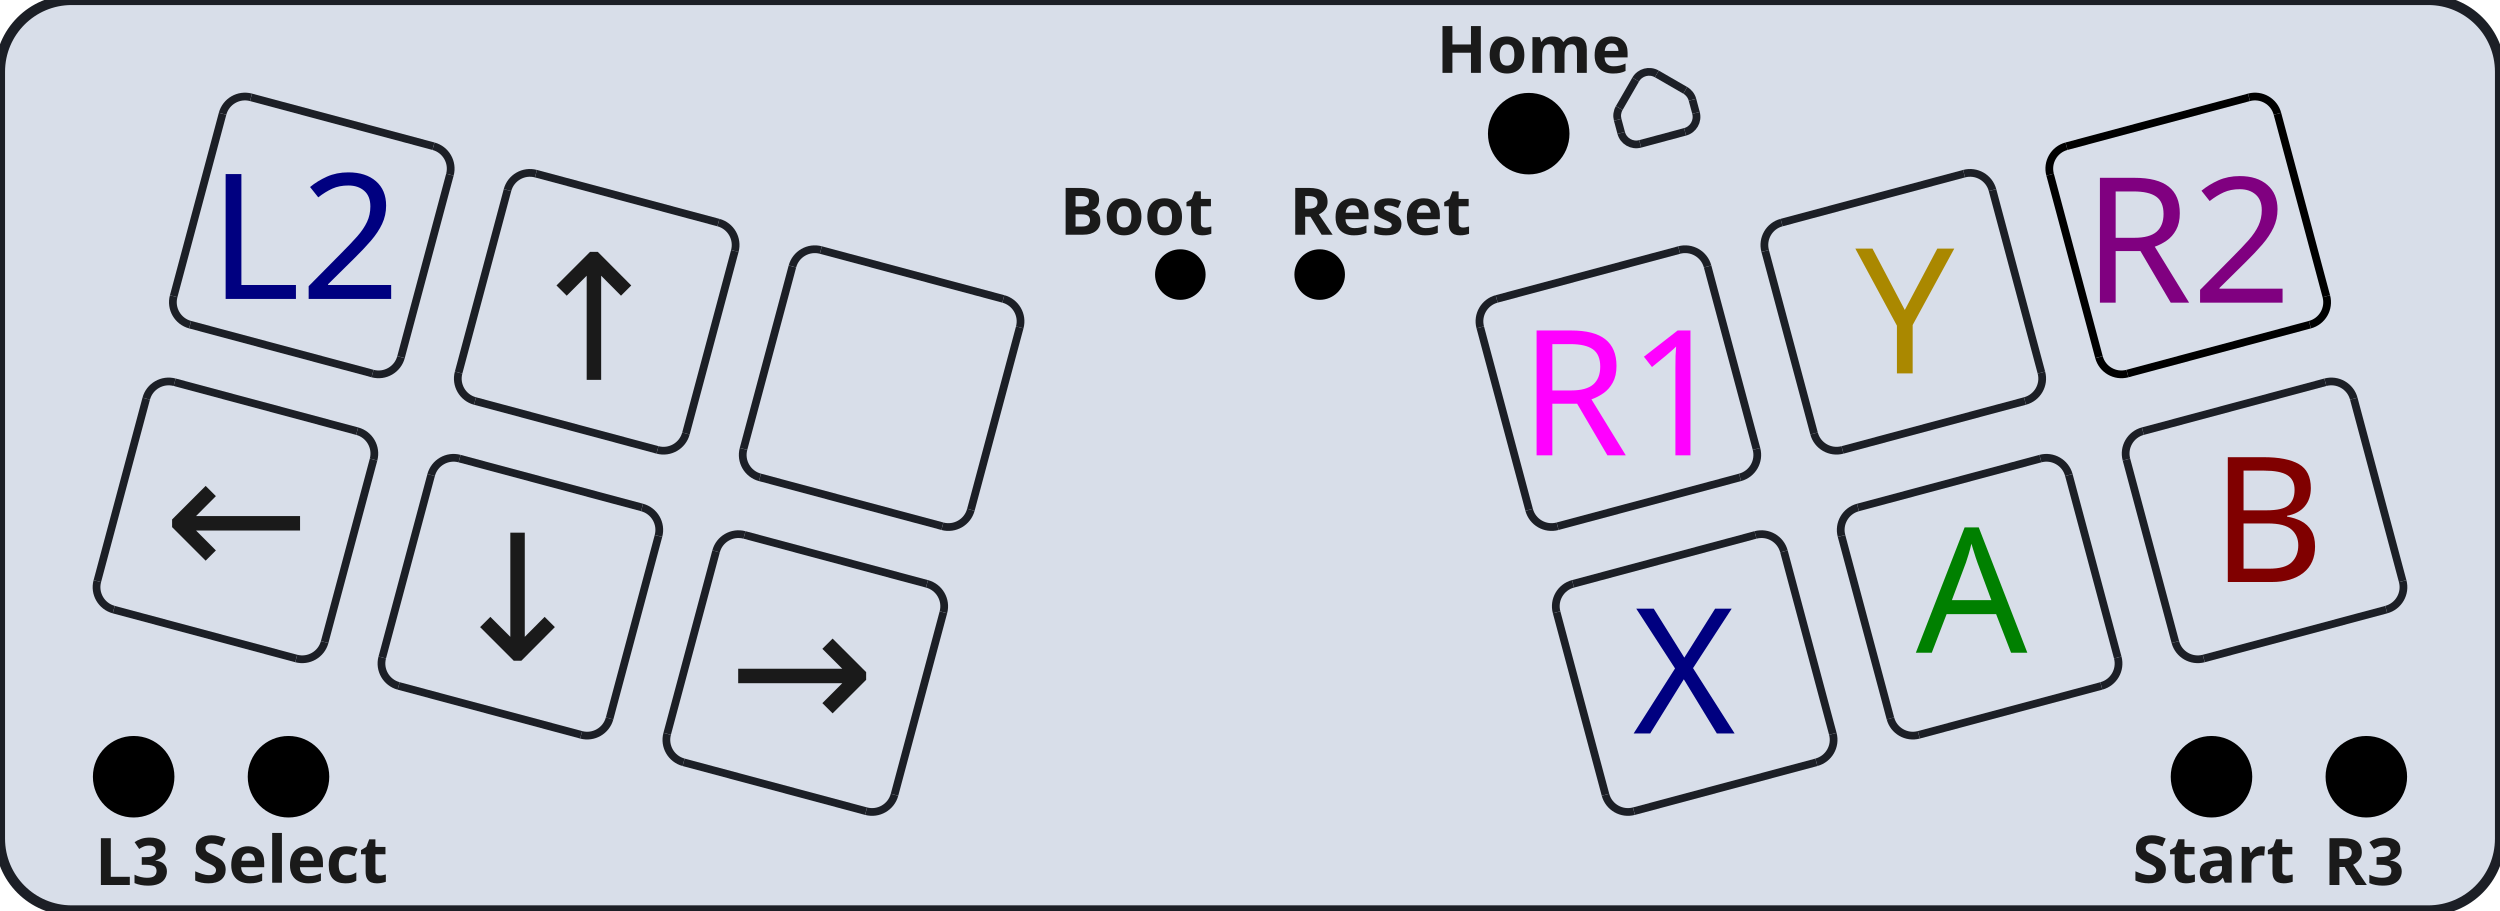
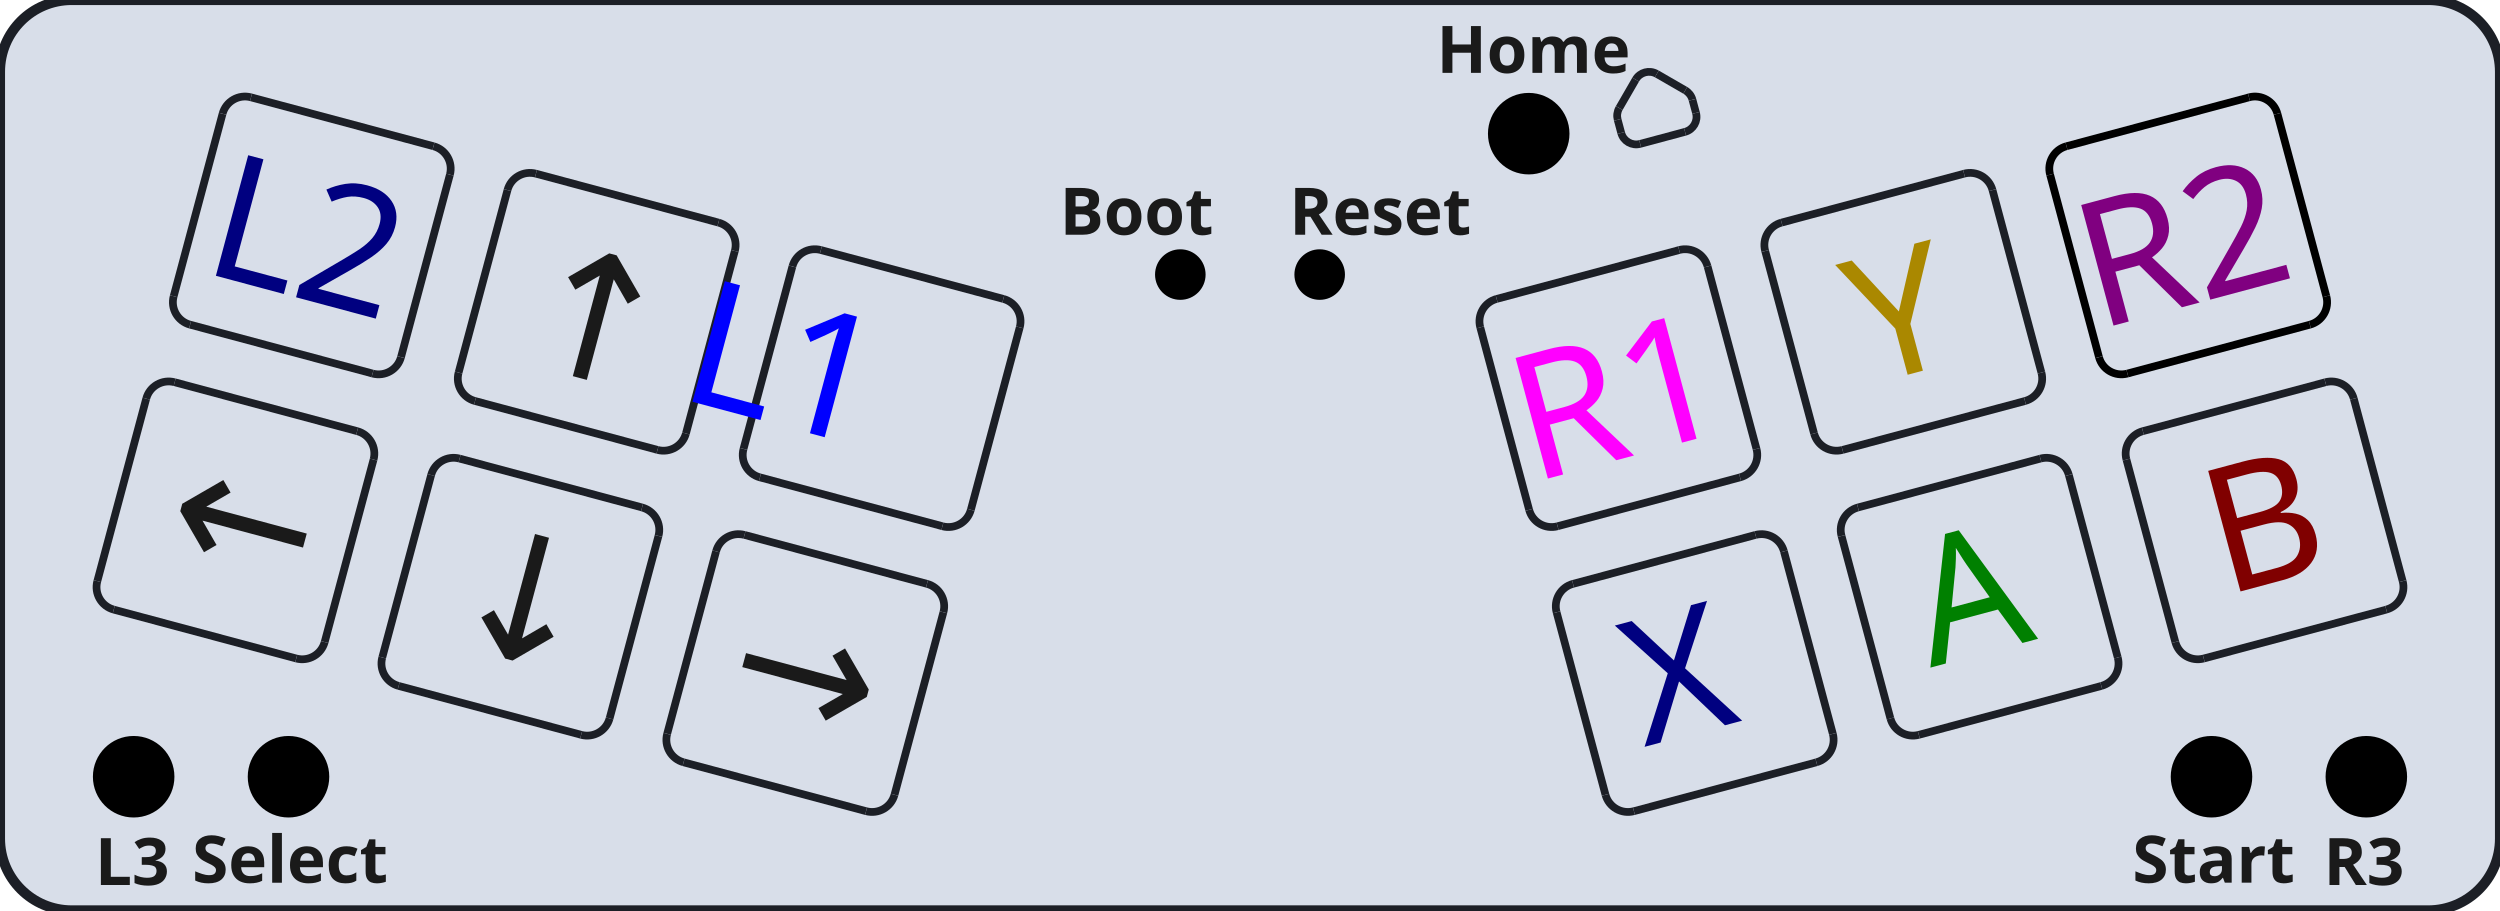
<svg xmlns="http://www.w3.org/2000/svg" width="161.455mm" height="58.796mm" viewBox="0 0 161.455 58.796" version="1.1" id="svg1" xml:space="preserve">
  <defs id="defs1">
    <rect x="657.579" y="308.39" width="38.813" height="35.517" id="rect20" />
    <rect x="599.93" y="305.97" width="53.673" height="28.405" id="rect19" />
    <rect x="156.643" y="309.1" width="59.451" height="39.191" id="rect18" />
    <rect x="105.803" y="303.931" width="42.321" height="26.25" id="rect17" />
    <rect x="411.773" y="143.375" width="60.027" height="42.876" id="rect16" />
    <rect x="348.673" y="146.964" width="57.763" height="43.291" id="rect15" />
    <rect x="441.893" y="146.964" width="111.757" height="61.275" id="rect14" />
    <rect x="273.466" y="234.962" width="55.732" height="55.974" id="rect13" />
    <rect x="196.976" y="220.339" width="43.557" height="59.405" id="rect12" />
    <rect x="118.194" y="195.592" width="60.589" height="61.887" id="rect11" />
    <rect x="222.555" y="146.781" width="40.503" height="48.901" id="rect10" />
    <rect x="144.833" y="136.754" width="59.606" height="50.187" id="rect9" />
    <rect x="604.562" y="143.375" width="54.765" height="54.314" id="rect8" />
    <rect x="457.06" y="177.35" width="59.385" height="58.625" id="rect7" />
    <rect x="623.197" y="212.922" width="51.128" height="52.68" id="rect6" />
    <rect x="556.462" y="238.839" width="50.14" height="50.546" id="rect5" />
    <rect x="486.916" y="257.479" width="69.547" height="56.831" id="rect4" />
    <rect x="535.015" y="162.01" width="54.766" height="54.317" id="rect3" />
    <rect x="291.972" y="184.159" width="51.172" height="41.935" id="rect1" />
    <marker id="DistanceX" orient="auto" refX="0" refY="0" style="overflow:visible">
      <path d="M 3,-3 -3,3 M 0,-5 V 5" style="stroke:#000000;stroke-width:0.5" id="path1" />
    </marker>
    <pattern id="Hatch" patternUnits="userSpaceOnUse" width="8" height="8" x="0" y="0">
      <path d="M8 4 l-4,4" stroke="#000000" stroke-width="0.25" linecap="square" id="path2" />
      <path d="M6 2 l-4,4" stroke="#000000" stroke-width="0.25" linecap="square" id="path3" />
      <path d="M4 0 l-4,4" stroke="#000000" stroke-width="0.25" linecap="square" id="path4" />
    </pattern>
    <symbol id="*MODEL_SPACE" />
    <symbol id="*PAPER_SPACE" />
  </defs>
  <g id="layer2" style="display:inline">
    <rect style="display:inline;fill:#d8dee9;fill-opacity:1;fill-rule:evenodd;stroke:#1c1f26;stroke-width:0.652;stroke-linecap:round;stroke-linejoin:round;stroke-opacity:1" id="rect52" width="161.455" height="58.796" x="24.272" y="27.619" rx="4.633" ry="4.633" transform="translate(-24.27245,-27.6195)" />
  </g>
  <g id="layer1" transform="translate(-24.27245,-27.6195)">
    <g id="g39" style="display:none;fill:none;fill-opacity:1">
      <path d="m 304.612,1028.918 a 17.008,17.008 0 0 0 -17.008,-17.008" style="fill:none;fill-opacity:1;stroke:#000000" id="path82" transform="matrix(0.2645833,0,0,0.2645833,105,-239.9827)" />
      <path style="fill:none;fill-opacity:1;stroke:#000000" d="M 287.604,1011.91 H -287.604" id="path85" transform="matrix(0.2645833,0,0,0.2645833,105,-239.9827)" />
      <path d="m -287.604,1011.91 a 17.008,17.008 0 0 0 -17.008,17.008" style="fill:none;fill-opacity:1;stroke:#000000" id="path88" transform="matrix(0.2645833,0,0,0.2645833,105,-239.9827)" />
      <path style="fill:none;fill-opacity:1;stroke:#000000" d="M -287.604,1233.13 H 287.604" id="path125" transform="matrix(0.2645833,0,0,0.2645833,105,-239.9827)" />
      <path style="fill:none;fill-opacity:1;stroke:#000000" d="m -304.612,1028.92 v 187.2" id="path134" transform="matrix(0.2645833,0,0,0.2645833,105,-239.9827)" />
      <path d="m 287.604,1233.129 a 17.008,17.008 0 0 0 17.008,-17.008" style="fill:none;fill-opacity:1;stroke:#000000" id="path137" transform="matrix(0.2645833,0,0,0.2645833,105,-239.9827)" />
      <path d="m -304.612,1216.121 a 17.008,17.008 0 0 0 17.008,17.008" style="fill:none;fill-opacity:1;stroke:#000000" id="path140" transform="matrix(0.2645833,0,0,0.2645833,105,-239.9827)" />
      <path style="fill:none;fill-opacity:1;stroke:#000000" d="m 304.612,1216.12 v -187.2" id="path142" transform="matrix(0.2645833,0,0,0.2645833,105,-239.9827)" />
    </g>
    <g id="g50" style="stroke:#1c1f26;stroke-opacity:1;fill:#d8dee9;fill-opacity:1;stroke-width:0.5;stroke-dasharray:none">
      <path style="fill:#d8dee9;stroke:#1c1f26;stroke-opacity:1;fill-opacity:1;stroke-width:1.89;stroke-dasharray:none" d="m 269.421,1108.72 11.934,44.54" id="path59" transform="matrix(0.2645833,0,0,0.2645833,105,-239.9827)" />
      <path style="fill:#d8dee9;stroke:#1c1f26;stroke-opacity:1;fill-opacity:1;stroke-width:1.89;stroke-dasharray:none" d="M 225.864,1168.13 213.93,1123.59" id="path60" transform="matrix(0.2645833,0,0,0.2645833,105,-239.9827)" />
      <path style="fill:#d8dee9;stroke:#1c1f26;stroke-opacity:1;fill-opacity:1;stroke-width:1.89;stroke-dasharray:none" d="m 277.346,1160.21 -44.539,11.93" id="path61" transform="matrix(0.2645833,0,0,0.2645833,105,-239.9827)" />
      <path style="fill:#d8dee9;stroke:#1c1f26;stroke-opacity:1;fill-opacity:1;stroke-width:1.89;stroke-dasharray:none" d="m 217.938,1116.65 44.539,-11.94" id="path62" transform="matrix(0.2645833,0,0,0.2645833,105,-239.9827)" />
      <path d="m 225.864,1168.131 a 5.669,5.669 0 0 0 6.943,4.009" style="fill:#d8dee9;stroke:#1c1f26;stroke-opacity:1;fill-opacity:1;stroke-width:1.89;stroke-dasharray:none" id="path63" transform="matrix(0.2645833,0,0,0.2645833,105,-239.9827)" />
      <path d="m 277.346,1160.205 a 5.669,5.669 0 0 0 4.009,-6.943" style="fill:#d8dee9;stroke:#1c1f26;stroke-opacity:1;fill-opacity:1;stroke-width:1.89;stroke-dasharray:none" id="path64" transform="matrix(0.2645833,0,0,0.2645833,105,-239.9827)" />
      <path d="m 217.938,1116.648 a 5.669,5.669 0 0 0 -4.009,6.943" style="fill:#d8dee9;stroke:#1c1f26;stroke-opacity:1;fill-opacity:1;stroke-width:1.89;stroke-dasharray:none" id="path65" transform="matrix(0.2645833,0,0,0.2645833,105,-239.9827)" />
      <path d="m 269.421,1108.723 a 5.669,5.669 0 0 0 -6.943,-4.009" style="fill:#d8dee9;stroke:#1c1f26;stroke-opacity:1;fill-opacity:1;stroke-width:1.89;stroke-dasharray:none" id="path66" transform="matrix(0.2645833,0,0,0.2645833,105,-239.9827)" />
    </g>
    <g id="g43" style="stroke:#1c1f26;stroke-opacity:1;fill:#d8dee9;fill-opacity:1;stroke-width:0.5;stroke-dasharray:none">
      <path style="fill:#d8dee9;stroke:#1c1f26;stroke-opacity:1;fill-opacity:1;stroke-width:1.89;stroke-dasharray:none" d="m -123.627,1120.98 11.934,-44.53" id="path40" transform="matrix(0.2645833,0,0,0.2645833,105,-239.9827)" />
      <path style="fill:#d8dee9;stroke:#1c1f26;stroke-opacity:1;fill-opacity:1;stroke-width:1.89;stroke-dasharray:none" d="m -56.201,1091.31 -11.934,44.54" id="path41" transform="matrix(0.2645833,0,0,0.2645833,105,-239.9827)" />
      <path d="m -104.749,1072.437 a 5.669,5.669 0 0 0 -6.943,4.009" style="fill:#d8dee9;stroke:#1c1f26;stroke-opacity:1;fill-opacity:1;stroke-width:1.89;stroke-dasharray:none" id="path42" transform="matrix(0.2645833,0,0,0.2645833,105,-239.9827)" />
      <path d="m -123.627,1120.985 a 5.669,5.669 0 0 0 4.009,6.943" style="fill:#d8dee9;stroke:#1c1f26;stroke-opacity:1;fill-opacity:1;stroke-width:1.89;stroke-dasharray:none" id="path43" transform="matrix(0.2645833,0,0,0.2645833,105,-239.9827)" />
      <path d="m -56.201,1091.315 a 5.669,5.669 0 0 0 -4.009,-6.944" style="fill:#d8dee9;stroke:#1c1f26;stroke-opacity:1;fill-opacity:1;stroke-width:1.89;stroke-dasharray:none" id="path44" transform="matrix(0.2645833,0,0,0.2645833,105,-239.9827)" />
      <path d="m -75.079,1139.863 a 5.669,5.669 0 0 0 6.943,-4.009" style="fill:#d8dee9;stroke:#1c1f26;stroke-opacity:1;fill-opacity:1;stroke-width:1.89;stroke-dasharray:none" id="path45" transform="matrix(0.2645833,0,0,0.2645833,105,-239.9827)" />
      <path style="fill:#d8dee9;stroke:#1c1f26;stroke-opacity:1;fill-opacity:1;stroke-width:1.89;stroke-dasharray:none" d="m -75.079,1139.86 -44.539,-11.93" id="path91" transform="matrix(0.2645833,0,0,0.2645833,105,-239.9827)" />
      <path style="fill:#d8dee9;stroke:#1c1f26;stroke-opacity:1;fill-opacity:1;stroke-width:1.89;stroke-dasharray:none" d="m -104.749,1072.44 44.539,11.93" id="path93" transform="matrix(0.2645833,0,0,0.2645833,105,-239.9827)" />
    </g>
    <path d="m 244.139,1201.003 a 9.449,9.449 0 0 0 -18.898,0 9.449,9.449 0 0 0 18.898,0 z" style="fill:#000000;stroke:#000000;fill-opacity:1" id="path94" transform="matrix(0.2645833,0,0,0.2645833,105,-239.9827)" />
    <g id="g51" style="stroke:#1c1f26;stroke-opacity:1;fill:#d8dee9;fill-opacity:1;stroke-width:0.5;stroke-dasharray:none">
      <path style="fill:#d8dee9;stroke:#1c1f26;stroke-opacity:1;fill-opacity:1;stroke-width:1.89;stroke-dasharray:none" d="m 156.317,1186.77 -11.934,-44.54" id="path67" transform="matrix(0.2645833,0,0,0.2645833,105,-239.9827)" />
      <path style="fill:#d8dee9;stroke:#1c1f26;stroke-opacity:1;fill-opacity:1;stroke-width:1.89;stroke-dasharray:none" d="m 148.392,1135.28 44.539,-11.93" id="path68" transform="matrix(0.2645833,0,0,0.2645833,105,-239.9827)" />
      <path style="fill:#d8dee9;stroke:#1c1f26;stroke-opacity:1;fill-opacity:1;stroke-width:1.89;stroke-dasharray:none" d="m 199.874,1127.36 11.934,44.54" id="path69" transform="matrix(0.2645833,0,0,0.2645833,105,-239.9827)" />
      <path style="fill:#d8dee9;stroke:#1c1f26;stroke-opacity:1;fill-opacity:1;stroke-width:1.89;stroke-dasharray:none" d="m 207.8,1178.84 -44.539,11.93" id="path70" transform="matrix(0.2645833,0,0,0.2645833,105,-239.9827)" />
      <path d="m 148.392,1135.283 a 5.669,5.669 0 0 0 -4.009,6.944" style="fill:#d8dee9;stroke:#1c1f26;stroke-opacity:1;fill-opacity:1;stroke-width:1.89;stroke-dasharray:none" id="path71" transform="matrix(0.2645833,0,0,0.2645833,105,-239.9827)" />
      <path d="m 199.874,1127.358 a 5.669,5.669 0 0 0 -6.943,-4.009" style="fill:#d8dee9;stroke:#1c1f26;stroke-opacity:1;fill-opacity:1;stroke-width:1.89;stroke-dasharray:none" id="path72" transform="matrix(0.2645833,0,0,0.2645833,105,-239.9827)" />
      <path d="m 207.8,1178.84 a 5.669,5.669 0 0 0 4.009,-6.943" style="fill:#d8dee9;stroke:#1c1f26;stroke-opacity:1;fill-opacity:1;stroke-width:1.89;stroke-dasharray:none" id="path73" transform="matrix(0.2645833,0,0,0.2645833,105,-239.9827)" />
      <path d="m 156.317,1186.765 a 5.669,5.669 0 0 0 6.943,4.009" style="fill:#d8dee9;stroke:#1c1f26;stroke-opacity:1;fill-opacity:1;stroke-width:1.89;stroke-dasharray:none" id="path101" transform="matrix(0.2645833,0,0,0.2645833,105,-239.9827)" />
    </g>
    <path d="m 22.677,1078.43 a 5.669,5.669 0 0 0 -11.339,0 5.669,5.669 0 0 0 11.339,0 z" style="fill:#000000;stroke:#000000;fill-opacity:1" id="path102" transform="matrix(0.2645833,0,0,0.2645833,105,-239.9827)" />
    <path d="m -225.242,1201.003 a 9.449,9.449 0 0 0 -18.898,0 9.449,9.449 0 0 0 18.898,0 z" style="fill:#000000;stroke:#000000;fill-opacity:1" id="path104" transform="matrix(0.2645833,0,0,0.2645833,105,-239.9827)" />
    <path d="m -11.339,1078.43 a 5.669,5.669 0 0 0 -11.339,0 5.669,5.669 0 0 0 11.339,0 z" style="fill:#000000;stroke:#000000;fill-opacity:1" id="path111" transform="matrix(0.2645833,0,0,0.2645833,105,-239.9827)" />
    <g id="g44" style="stroke:#1c1f26;stroke-opacity:1;fill:#d8dee9;fill-opacity:1;stroke-width:0.5;stroke-dasharray:none">
      <path style="fill:#d8dee9;stroke:#1c1f26;stroke-opacity:1;fill-opacity:1;stroke-width:1.89;stroke-dasharray:none" d="m -125.748,1072.68 -11.934,44.54" id="path46" transform="matrix(0.2645833,0,0,0.2645833,105,-239.9827)" />
      <path style="fill:#d8dee9;stroke:#1c1f26;stroke-opacity:1;fill-opacity:1;stroke-width:1.89;stroke-dasharray:none" d="m -174.296,1053.8 44.539,11.94" id="path47" transform="matrix(0.2645833,0,0,0.2645833,105,-239.9827)" />
      <path style="fill:#d8dee9;stroke:#1c1f26;stroke-opacity:1;fill-opacity:1;stroke-width:1.89;stroke-dasharray:none" d="m -193.173,1102.35 11.934,-44.54" id="path48" transform="matrix(0.2645833,0,0,0.2645833,105,-239.9827)" />
      <path style="fill:#d8dee9;stroke:#1c1f26;stroke-opacity:1;fill-opacity:1;stroke-width:1.89;stroke-dasharray:none" d="m -144.626,1121.23 -44.539,-11.94" id="path49" transform="matrix(0.2645833,0,0,0.2645833,105,-239.9827)" />
      <path d="m -174.296,1053.802 a 5.669,5.669 0 0 0 -6.943,4.009" style="fill:#d8dee9;stroke:#1c1f26;stroke-opacity:1;fill-opacity:1;stroke-width:1.89;stroke-dasharray:none" id="path99" transform="matrix(0.2645833,0,0,0.2645833,105,-239.9827)" />
      <path d="m -125.748,1072.68 a 5.669,5.669 0 0 0 -4.009,-6.943" style="fill:#d8dee9;stroke:#1c1f26;stroke-opacity:1;fill-opacity:1;stroke-width:1.89;stroke-dasharray:none" id="path108" transform="matrix(0.2645833,0,0,0.2645833,105,-239.9827)" />
      <path d="m -144.626,1121.228 a 5.669,5.669 0 0 0 6.943,-4.009" style="fill:#d8dee9;stroke:#1c1f26;stroke-opacity:1;fill-opacity:1;stroke-width:1.89;stroke-dasharray:none" id="path112" transform="matrix(0.2645833,0,0,0.2645833,105,-239.9827)" />
      <path d="m -193.173,1102.35 a 5.669,5.669 0 0 0 4.009,6.944" style="fill:#d8dee9;stroke:#1c1f26;stroke-opacity:1;fill-opacity:1;stroke-width:1.89;stroke-dasharray:none" id="path117" transform="matrix(0.2645833,0,0,0.2645833,105,-239.9827)" />
    </g>
    <path d="m -263.037,1201.003 a 9.449,9.449 0 0 0 -18.898,0 9.449,9.449 0 0 0 18.898,0 z" style="fill:#000000;stroke:#000000;fill-opacity:1" id="path123" transform="matrix(0.2645833,0,0,0.2645833,105,-239.9827)" />
    <g id="g45" style="stroke:#1c1f26;stroke-opacity:1;fill:#d8dee9;fill-opacity:1;stroke-width:0.5;stroke-dasharray:none">
      <path style="fill:#d8dee9;stroke:#1c1f26;stroke-opacity:1;fill-opacity:1;stroke-width:1.89;stroke-dasharray:none" d="m -195.295,1054.04 -11.934,44.54" id="path81" transform="matrix(0.2645833,0,0,0.2645833,105,-239.9827)" />
      <path style="fill:#d8dee9;stroke:#1c1f26;stroke-opacity:1;fill-opacity:1;stroke-width:1.89;stroke-dasharray:none" d="m -214.172,1102.59 -44.539,-11.93" id="path95" transform="matrix(0.2645833,0,0,0.2645833,105,-239.9827)" />
      <path style="fill:#d8dee9;stroke:#1c1f26;stroke-opacity:1;fill-opacity:1;stroke-width:1.89;stroke-dasharray:none" d="m -262.72,1083.72 11.934,-44.54" id="path103" transform="matrix(0.2645833,0,0,0.2645833,105,-239.9827)" />
      <path style="fill:#d8dee9;stroke:#1c1f26;stroke-opacity:1;fill-opacity:1;stroke-width:1.89;stroke-dasharray:none" d="m -243.842,1035.17 44.539,11.93" id="path119" transform="matrix(0.2645833,0,0,0.2645833,105,-239.9827)" />
      <path d="m -214.172,1102.593 a 5.669,5.669 0 0 0 6.943,-4.009" style="fill:#d8dee9;stroke:#1c1f26;stroke-opacity:1;fill-opacity:1;stroke-width:1.89;stroke-dasharray:none" id="path121" transform="matrix(0.2645833,0,0,0.2645833,105,-239.9827)" />
      <path d="m -243.842,1035.167 a 5.669,5.669 0 0 0 -6.943,4.009" style="fill:#d8dee9;stroke:#1c1f26;stroke-opacity:1;fill-opacity:1;stroke-width:1.89;stroke-dasharray:none" id="path128" transform="matrix(0.2645833,0,0,0.2645833,105,-239.9827)" />
      <path d="m -195.295,1054.045 a 5.669,5.669 0 0 0 -4.009,-6.943" style="fill:#d8dee9;stroke:#1c1f26;stroke-opacity:1;fill-opacity:1;stroke-width:1.89;stroke-dasharray:none" id="path130" transform="matrix(0.2645833,0,0,0.2645833,105,-239.9827)" />
      <path d="m -262.72,1083.715 a 5.669,5.669 0 0 0 4.009,6.944" style="fill:#d8dee9;stroke:#1c1f26;stroke-opacity:1;fill-opacity:1;stroke-width:1.89;stroke-dasharray:none" id="path132" transform="matrix(0.2645833,0,0,0.2645833,105,-239.9827)" />
    </g>
    <g id="g41" style="stroke:#1c1f26;stroke-opacity:1;fill:#d8dee9;fill-opacity:1;stroke-width:0.5;stroke-dasharray:none">
      <path style="fill:#d8dee9;stroke:#1c1f26;stroke-opacity:1;fill-opacity:1;stroke-width:1.89;stroke-dasharray:none" d="m -192.931,1123.35 44.539,11.93" id="path79" transform="matrix(0.2645833,0,0,0.2645833,105,-239.9827)" />
      <path style="fill:#d8dee9;stroke:#1c1f26;stroke-opacity:1;fill-opacity:1;stroke-width:1.89;stroke-dasharray:none" d="M -163.261,1190.77 -207.8,1178.84" id="path80" transform="matrix(0.2645833,0,0,0.2645833,105,-239.9827)" />
      <path style="fill:#d8dee9;stroke:#1c1f26;stroke-opacity:1;fill-opacity:1;stroke-width:1.89;stroke-dasharray:none" d="m -211.808,1171.9 11.934,-44.54" id="path84" transform="matrix(0.2645833,0,0,0.2645833,105,-239.9827)" />
      <path style="fill:#d8dee9;stroke:#1c1f26;stroke-opacity:1;fill-opacity:1;stroke-width:1.89;stroke-dasharray:none" d="m -144.383,1142.23 -11.934,44.54" id="path87" transform="matrix(0.2645833,0,0,0.2645833,105,-239.9827)" />
      <path d="m -163.261,1190.774 a 5.669,5.669 0 0 0 6.943,-4.009" style="fill:#d8dee9;stroke:#1c1f26;stroke-opacity:1;fill-opacity:1;stroke-width:1.89;stroke-dasharray:none" id="path110" transform="matrix(0.2645833,0,0,0.2645833,105,-239.9827)" />
      <path d="m -211.808,1171.897 a 5.669,5.669 0 0 0 4.009,6.943" style="fill:#d8dee9;stroke:#1c1f26;stroke-opacity:1;fill-opacity:1;stroke-width:1.89;stroke-dasharray:none" id="path120" transform="matrix(0.2645833,0,0,0.2645833,105,-239.9827)" />
      <path d="m -144.383,1142.226 a 5.669,5.669 0 0 0 -4.009,-6.944" style="fill:#d8dee9;stroke:#1c1f26;stroke-opacity:1;fill-opacity:1;stroke-width:1.89;stroke-dasharray:none" id="path122" transform="matrix(0.2645833,0,0,0.2645833,105,-239.9827)" />
      <path d="m -192.931,1123.349 a 5.669,5.669 0 0 0 -6.943,4.009" style="fill:#d8dee9;stroke:#1c1f26;stroke-opacity:1;fill-opacity:1;stroke-width:1.89;stroke-dasharray:none" id="path133" transform="matrix(0.2645833,0,0,0.2645833,105,-239.9827)" />
    </g>
    <g id="g52" style="stroke:#1c1f26;stroke-opacity:1;fill:#d8dee9;fill-opacity:1;stroke-width:0.5;stroke-dasharray:none">
      <path style="fill:#d8dee9;stroke:#1c1f26;stroke-opacity:1;fill-opacity:1;stroke-width:1.89;stroke-dasharray:none" d="M 86.77,1205.4 74.836,1160.86" id="path74" transform="matrix(0.2645833,0,0,0.2645833,105,-239.9827)" />
      <path style="fill:#d8dee9;stroke:#1c1f26;stroke-opacity:1;fill-opacity:1;stroke-width:1.89;stroke-dasharray:none" d="m 130.328,1145.99 11.934,44.54" id="path75" transform="matrix(0.2645833,0,0,0.2645833,105,-239.9827)" />
      <path style="fill:#d8dee9;stroke:#1c1f26;stroke-opacity:1;fill-opacity:1;stroke-width:1.89;stroke-dasharray:none" d="m 78.845,1153.92 44.539,-11.94" id="path76" transform="matrix(0.2645833,0,0,0.2645833,105,-239.9827)" />
      <path style="fill:#d8dee9;stroke:#1c1f26;stroke-opacity:1;fill-opacity:1;stroke-width:1.89;stroke-dasharray:none" d="m 138.253,1197.48 -44.539,11.93" id="path77" transform="matrix(0.2645833,0,0,0.2645833,105,-239.9827)" />
      <path d="m 78.845,1153.918 a 5.669,5.669 0 0 0 -4.009,6.943" style="fill:#d8dee9;stroke:#1c1f26;stroke-opacity:1;fill-opacity:1;stroke-width:1.89;stroke-dasharray:none" id="path78" transform="matrix(0.2645833,0,0,0.2645833,105,-239.9827)" />
      <path d="m 138.253,1197.475 a 5.669,5.669 0 0 0 4.009,-6.944" style="fill:#d8dee9;stroke:#1c1f26;stroke-opacity:1;fill-opacity:1;stroke-width:1.89;stroke-dasharray:none" id="path86" transform="matrix(0.2645833,0,0,0.2645833,105,-239.9827)" />
      <path d="m 86.77,1205.4 a 5.669,5.669 0 0 0 6.943,4.009" style="fill:#d8dee9;stroke:#1c1f26;stroke-opacity:1;fill-opacity:1;stroke-width:1.89;stroke-dasharray:none" id="path89" transform="matrix(0.2645833,0,0,0.2645833,105,-239.9827)" />
      <path d="m 130.327,1145.993 a 5.669,5.669 0 0 0 -6.943,-4.009" style="fill:#d8dee9;stroke:#1c1f26;stroke-opacity:1;fill-opacity:1;stroke-width:1.89;stroke-dasharray:none" id="path135" transform="matrix(0.2645833,0,0,0.2645833,105,-239.9827)" />
    </g>
    <path d="m 77.48,1044.036 a 9.449,9.449 0 0 0 -18.898,0 9.449,9.449 0 0 0 18.898,0 z" style="fill:#000000;stroke:#000000;fill-opacity:1" id="path138" transform="matrix(0.2645833,0,0,0.2645833,105,-239.9827)" />
    <g id="g42" style="stroke:#1c1f26;stroke-opacity:1;fill:#d8dee9;fill-opacity:1;stroke-width:0.5;stroke-dasharray:none">
      <path d="m -232.807,1172.139 a 5.669,5.669 0 0 0 6.943,-4.009" style="fill:#d8dee9;stroke:#1c1f26;stroke-opacity:1;fill-opacity:1;stroke-width:1.89;stroke-dasharray:none" id="path115" transform="matrix(0.2645833,0,0,0.2645833,105,-239.9827)" />
      <path style="fill:#d8dee9;stroke:#1c1f26;stroke-opacity:1;fill-opacity:1;stroke-width:1.89;stroke-dasharray:none" d="m -213.93,1123.59 -11.934,44.54" id="path124" transform="matrix(0.2645833,0,0,0.2645833,105,-239.9827)" />
      <path d="m -262.477,1104.714 a 5.669,5.669 0 0 0 -6.943,4.009" style="fill:#d8dee9;stroke:#1c1f26;stroke-opacity:1;fill-opacity:1;stroke-width:1.89;stroke-dasharray:none" id="path126" transform="matrix(0.2645833,0,0,0.2645833,105,-239.9827)" />
      <path style="fill:#d8dee9;stroke:#1c1f26;stroke-opacity:1;fill-opacity:1;stroke-width:1.89;stroke-dasharray:none" d="m -281.355,1153.26 11.934,-44.54" id="path127" transform="matrix(0.2645833,0,0,0.2645833,105,-239.9827)" />
      <path style="fill:#d8dee9;stroke:#1c1f26;stroke-opacity:1;fill-opacity:1;stroke-width:1.89;stroke-dasharray:none" d="m -232.807,1172.14 -44.539,-11.93" id="path129" transform="matrix(0.2645833,0,0,0.2645833,105,-239.9827)" />
      <path style="fill:#d8dee9;stroke:#1c1f26;stroke-opacity:1;fill-opacity:1;stroke-width:1.89;stroke-dasharray:none" d="m -262.477,1104.71 44.539,11.94" id="path131" transform="matrix(0.2645833,0,0,0.2645833,105,-239.9827)" />
      <path d="m -213.93,1123.591 a 5.669,5.669 0 0 0 -4.009,-6.943" style="fill:#d8dee9;stroke:#1c1f26;stroke-opacity:1;fill-opacity:1;stroke-width:1.89;stroke-dasharray:none" id="path136" transform="matrix(0.2645833,0,0,0.2645833,105,-239.9827)" />
      <path d="m -281.355,1153.262 a 5.669,5.669 0 0 0 4.009,6.943" style="fill:#d8dee9;stroke:#1c1f26;stroke-opacity:1;fill-opacity:1;stroke-width:1.89;stroke-dasharray:none" id="path141" transform="matrix(0.2645833,0,0,0.2645833,105,-239.9827)" />
    </g>
    <path d="m 281.935,1201.003 a 9.449,9.449 0 0 0 -18.898,0 9.449,9.449 0 0 0 18.898,0 z" style="fill:#000000;stroke:#000000;fill-opacity:1" id="path143" transform="matrix(0.2645833,0,0,0.2645833,105,-239.9827)" />
    <g id="g40" style="stroke:#1c1f26;stroke-opacity:1;fill:#d8dee9;fill-opacity:1;stroke-width:0.5;stroke-dasharray:none">
      <path d="m -142.262,1190.532 a 5.669,5.669 0 0 0 4.009,6.944" style="fill:#d8dee9;stroke:#1c1f26;stroke-opacity:1;fill-opacity:1;stroke-width:1.89;stroke-dasharray:none" id="path90" transform="matrix(0.2645833,0,0,0.2645833,105,-239.9827)" />
      <path d="m -93.714,1209.409 a 5.669,5.669 0 0 0 6.943,-4.009" style="fill:#d8dee9;stroke:#1c1f26;stroke-opacity:1;fill-opacity:1;stroke-width:1.89;stroke-dasharray:none" id="path92" transform="matrix(0.2645833,0,0,0.2645833,105,-239.9827)" />
      <path d="m -123.384,1141.984 a 5.669,5.669 0 0 0 -6.943,4.009" style="fill:#d8dee9;stroke:#1c1f26;stroke-opacity:1;fill-opacity:1;stroke-width:1.89;stroke-dasharray:none" id="path96" transform="matrix(0.2645833,0,0,0.2645833,105,-239.9827)" />
      <path style="fill:#d8dee9;stroke:#1c1f26;stroke-opacity:1;fill-opacity:1;stroke-width:1.89;stroke-dasharray:none" d="m -74.836,1160.86 -11.934,44.54" id="path113" transform="matrix(0.2645833,0,0,0.2645833,105,-239.9827)" />
      <path style="fill:#d8dee9;stroke:#1c1f26;stroke-opacity:1;fill-opacity:1;stroke-width:1.89;stroke-dasharray:none" d="m -142.262,1190.53 11.934,-44.54" id="path116" transform="matrix(0.2645833,0,0,0.2645833,105,-239.9827)" />
      <path style="fill:#d8dee9;stroke:#1c1f26;stroke-opacity:1;fill-opacity:1;stroke-width:1.89;stroke-dasharray:none" d="m -123.384,1141.98 44.539,11.94" id="path118" transform="matrix(0.2645833,0,0,0.2645833,105,-239.9827)" />
      <path d="m -74.836,1160.861 a 5.669,5.669 0 0 0 -4.009,-6.943" style="fill:#d8dee9;stroke:#1c1f26;stroke-opacity:1;fill-opacity:1;stroke-width:1.89;stroke-dasharray:none" id="path139" transform="matrix(0.2645833,0,0,0.2645833,105,-239.9827)" />
      <path style="fill:#d8dee9;stroke:#1c1f26;stroke-opacity:1;fill-opacity:1;stroke-width:1.89;stroke-dasharray:none" d="m -93.714,1209.41 -44.539,-11.93" id="path144" transform="matrix(0.2645833,0,0,0.2645833,105,-239.9827)" />
    </g>
    <g id="g49" style="stroke:#1c1f26;stroke-opacity:1;fill:#d8dee9;fill-opacity:1;stroke-width:0.5;stroke-dasharray:none">
      <path d="m 68.135,1135.854 a 5.669,5.669 0 0 0 6.943,4.009" style="fill:#d8dee9;stroke:#1c1f26;stroke-opacity:1;fill-opacity:1;stroke-width:1.89;stroke-dasharray:none" id="path97" transform="matrix(0.2645833,0,0,0.2645833,105,-239.9827)" />
      <path d="m 111.693,1076.446 a 5.669,5.669 0 0 0 -6.943,-4.009" style="fill:#d8dee9;stroke:#1c1f26;stroke-opacity:1;fill-opacity:1;stroke-width:1.89;stroke-dasharray:none" id="path98" transform="matrix(0.2645833,0,0,0.2645833,105,-239.9827)" />
      <path style="fill:#d8dee9;stroke:#1c1f26;stroke-opacity:1;fill-opacity:1;stroke-width:1.89;stroke-dasharray:none" d="m 119.618,1127.93 -44.539,11.93" id="path100" transform="matrix(0.2645833,0,0,0.2645833,105,-239.9827)" />
      <path style="fill:#d8dee9;stroke:#1c1f26;stroke-opacity:1;fill-opacity:1;stroke-width:1.89;stroke-dasharray:none" d="m 60.21,1084.37 44.539,-11.93" id="path106" transform="matrix(0.2645833,0,0,0.2645833,105,-239.9827)" />
      <path style="fill:#d8dee9;stroke:#1c1f26;stroke-opacity:1;fill-opacity:1;stroke-width:1.89;stroke-dasharray:none" d="m 111.693,1076.45 11.934,44.53" id="path107" transform="matrix(0.2645833,0,0,0.2645833,105,-239.9827)" />
      <path d="m 119.618,1127.928 a 5.669,5.669 0 0 0 4.009,-6.943" style="fill:#d8dee9;stroke:#1c1f26;stroke-opacity:1;fill-opacity:1;stroke-width:1.89;stroke-dasharray:none" id="path109" transform="matrix(0.2645833,0,0,0.2645833,105,-239.9827)" />
      <path d="m 60.21,1084.371 a 5.669,5.669 0 0 0 -4.009,6.944" style="fill:#d8dee9;stroke:#1c1f26;stroke-opacity:1;fill-opacity:1;stroke-width:1.89;stroke-dasharray:none" id="path114" transform="matrix(0.2645833,0,0,0.2645833,105,-239.9827)" />
      <path style="fill:#d8dee9;stroke:#1c1f26;stroke-opacity:1;fill-opacity:1;stroke-width:1.89;stroke-dasharray:none" d="M 68.135,1135.85 56.201,1091.31" id="path145" transform="matrix(0.2645833,0,0,0.2645833,105,-239.9827)" />
    </g>
    <g id="g48" style="stroke:#1c1f26;stroke-opacity:1;fill:#d8dee9;fill-opacity:1;stroke-width:0.5;stroke-dasharray:none">
      <path d="m 129.757,1065.736 a 5.669,5.669 0 0 0 -4.009,6.943" style="fill:#d8dee9;stroke:#1c1f26;stroke-opacity:1;fill-opacity:1;stroke-width:1.89;stroke-dasharray:none" id="path105" transform="matrix(0.2645833,0,0,0.2645833,105,-239.9827)" />
      <path d="m 137.682,1117.219 a 5.669,5.669 0 0 0 6.943,4.009" style="fill:#d8dee9;stroke:#1c1f26;stroke-opacity:1;fill-opacity:1;stroke-width:1.89;stroke-dasharray:none" id="path146" transform="matrix(0.2645833,0,0,0.2645833,105,-239.9827)" />
      <path d="m 189.165,1109.293 a 5.669,5.669 0 0 0 4.009,-6.944" style="fill:#d8dee9;stroke:#1c1f26;stroke-opacity:1;fill-opacity:1;stroke-width:1.89;stroke-dasharray:none" id="path147" transform="matrix(0.2645833,0,0,0.2645833,105,-239.9827)" />
      <path d="m 181.239,1057.811 a 5.669,5.669 0 0 0 -6.943,-4.009" style="fill:#d8dee9;stroke:#1c1f26;stroke-opacity:1;fill-opacity:1;stroke-width:1.89;stroke-dasharray:none" id="path148" transform="matrix(0.2645833,0,0,0.2645833,105,-239.9827)" />
      <path style="fill:#d8dee9;stroke:#1c1f26;stroke-opacity:1;fill-opacity:1;stroke-width:1.89;stroke-dasharray:none" d="m 137.682,1117.22 -11.934,-44.54" id="path149" transform="matrix(0.2645833,0,0,0.2645833,105,-239.9827)" />
      <path style="fill:#d8dee9;stroke:#1c1f26;stroke-opacity:1;fill-opacity:1;stroke-width:1.89;stroke-dasharray:none" d="m 181.239,1057.81 11.934,44.54" id="path150" transform="matrix(0.2645833,0,0,0.2645833,105,-239.9827)" />
      <path style="fill:#d8dee9;stroke:#1c1f26;stroke-opacity:1;fill-opacity:1;stroke-width:1.89;stroke-dasharray:none" d="m 129.757,1065.74 44.539,-11.94" id="path151" transform="matrix(0.2645833,0,0,0.2645833,105,-239.9827)" />
      <path style="fill:#d8dee9;stroke:#1c1f26;stroke-opacity:1;fill-opacity:1;stroke-width:1.89;stroke-dasharray:none" d="m 189.165,1109.29 -44.539,11.94" id="path152" transform="matrix(0.2645833,0,0,0.2645833,105,-239.9827)" />
    </g>
    <g id="g46" style="stroke:#1c1f26;stroke-opacity:1;fill:#d8dee9;fill-opacity:1;stroke-width:0.5;stroke-dasharray:none">
      <path style="fill:#d8dee9;stroke:#1c1f26;stroke-opacity:1;fill-opacity:1;stroke-width:1.89;stroke-dasharray:none" d="m 90.126,1037.78 4.009,-6.94" id="path50" transform="matrix(0.2645833,0,0,0.2645833,105,-239.9827)" />
      <path style="fill:#d8dee9;stroke:#1c1f26;stroke-opacity:1;fill-opacity:1;stroke-width:1.89;stroke-dasharray:none" d="m 99.298,1029.45 6.943,4.01" id="path51" transform="matrix(0.2645833,0,0,0.2645833,105,-239.9827)" />
      <path style="fill:#d8dee9;stroke:#1c1f26;stroke-opacity:1;fill-opacity:1;stroke-width:1.89;stroke-dasharray:none" d="m 108.002,1035.76 0.86,3.21" id="path52" transform="matrix(0.2645833,0,0,0.2645833,105,-239.9827)" />
      <path style="fill:#d8dee9;stroke:#1c1f26;stroke-opacity:1;fill-opacity:1;stroke-width:1.89;stroke-dasharray:none" d="m 106.189,1043.59 -10.952,2.94" id="path53" transform="matrix(0.2645833,0,0,0.2645833,105,-239.9827)" />
      <path d="m 90.126,1037.78 a 3.78,3.78 0 0 0 -0.378,2.868" style="fill:#d8dee9;stroke:#1c1f26;stroke-opacity:1;fill-opacity:1;stroke-width:1.89;stroke-dasharray:none" id="path54" transform="matrix(0.2645833,0,0,0.2645833,105,-239.9827)" />
      <path d="m 99.298,1029.454 a 3.78,3.78 0 0 0 -5.163,1.383" style="fill:#d8dee9;stroke:#1c1f26;stroke-opacity:1;fill-opacity:1;stroke-width:1.89;stroke-dasharray:none" id="path55" transform="matrix(0.2645833,0,0,0.2645833,105,-239.9827)" />
      <path d="m 108.002,1035.757 a 3.78,3.78 0 0 0 -1.761,-2.295" style="fill:#d8dee9;stroke:#1c1f26;stroke-opacity:1;fill-opacity:1;stroke-width:1.89;stroke-dasharray:none" id="path56" transform="matrix(0.2645833,0,0,0.2645833,105,-239.9827)" />
      <path d="m 106.189,1043.594 a 3.78,3.78 0 0 0 2.673,-4.629" style="fill:#d8dee9;stroke:#1c1f26;stroke-opacity:1;fill-opacity:1;stroke-width:1.89;stroke-dasharray:none" id="path57" transform="matrix(0.2645833,0,0,0.2645833,105,-239.9827)" />
      <path d="m 90.608,1043.856 a 3.78,3.78 0 0 0 4.629,2.672" style="fill:#d8dee9;stroke:#1c1f26;stroke-opacity:1;fill-opacity:1;stroke-width:1.89;stroke-dasharray:none" id="path58" transform="matrix(0.2645833,0,0,0.2645833,105,-239.9827)" />
      <path style="fill:#d8dee9;stroke:#1c1f26;stroke-opacity:1;fill-opacity:1;stroke-width:1.89;stroke-dasharray:none" d="m 90.608,1043.86 -0.86,-3.21" id="path155" transform="matrix(0.2645833,0,0,0.2645833,105,-239.9827)" />
    </g>
    <g id="g47" style="stroke-width:0.5;stroke-dasharray:none">
      <path style="fill:#d8dee9;stroke:#000000;fill-opacity:1;stroke-width:1.89;stroke-dasharray:none" d="m 250.786,1039.18 11.934,44.54" id="path83" transform="matrix(0.2645833,0,0,0.2645833,105,-239.9827)" />
      <path d="m 207.229,1098.584 a 5.669,5.669 0 0 0 6.943,4.009" style="fill:none;stroke:#000000;stroke-width:1.89;stroke-dasharray:none" id="path153" transform="matrix(0.2645833,0,0,0.2645833,105,-239.9827)" />
      <path d="m 199.303,1047.101 a 5.669,5.669 0 0 0 -4.009,6.943" style="fill:none;stroke:#000000;stroke-width:1.89;stroke-dasharray:none" id="path154" transform="matrix(0.2645833,0,0,0.2645833,105,-239.9827)" />
      <path d="m 258.711,1090.659 a 5.669,5.669 0 0 0 4.009,-6.944" style="fill:none;stroke:#000000;stroke-width:1.89;stroke-dasharray:none" id="path156" transform="matrix(0.2645833,0,0,0.2645833,105,-239.9827)" />
      <path d="m 250.786,1039.176 a 5.669,5.669 0 0 0 -6.943,-4.009" style="fill:none;stroke:#000000;stroke-width:1.89;stroke-dasharray:none" id="path157" transform="matrix(0.2645833,0,0,0.2645833,105,-239.9827)" />
      <path style="fill:none;stroke:#000000;stroke-width:1.89;stroke-dasharray:none" d="m 207.229,1098.58 -11.934,-44.54" id="path158" transform="matrix(0.2645833,0,0,0.2645833,105,-239.9827)" />
      <path style="fill:none;stroke:#000000;stroke-width:1.89;stroke-dasharray:none" d="m 258.711,1090.66 -44.539,11.93" id="path159" transform="matrix(0.2645833,0,0,0.2645833,105,-239.9827)" />
      <path style="fill:none;stroke:#000000;stroke-width:1.89;stroke-dasharray:none" d="m 199.303,1047.1 44.539,-11.93" id="path160" transform="matrix(0.2645833,0,0,0.2645833,105,-239.9827)" />
    </g>
    <text xml:space="preserve" transform="scale(0.2645833)" id="text1" style="font-size:42.667px;font-family:Nunito;-inkscape-font-specification:Nunito;text-align:center;writing-mode:lr-tb;direction:ltr;white-space:pre;shape-inside:url(#rect1);display:inline;fill:#1a1a1a;fill-rule:evenodd;stroke-width:2.464;stroke-linecap:round;stroke-linejoin:round" />
-     <text xml:space="preserve" style="font-size:11.289px;font-family:Nunito;-inkscape-font-specification:Nunito;text-align:center;writing-mode:lr-tb;direction:ltr;text-anchor:middle;display:inline;fill:#0000ff;fill-rule:evenodd;stroke-width:0.652;stroke-linecap:round;stroke-linejoin:round" x="81.003" y="56.786" id="text2">
+     <text xml:space="preserve" style="font-size:11.289px;font-family:Nunito;-inkscape-font-specification:Nunito;text-align:center;writing-mode:lr-tb;direction:ltr;text-anchor:middle;display:inline;fill:#0000ff;fill-rule:evenodd;stroke-width:0.652;stroke-linecap:round;stroke-linejoin:round" transform="translate(81.00274, 56.78574) rotate(15)" id="text2">
      <tspan id="tspan2" style="font-style:normal;font-variant:normal;font-weight:normal;font-stretch:normal;font-size:11.289px;font-family:Nunito;-inkscape-font-specification:Nunito;fill:#0000ff;stroke-width:0.652" x="0" y="0">L1</tspan>
    </text>
-     <text xml:space="preserve" transform="matrix(0.2645833,0,0,0.2645833,-1.344934,-0.9086065)" id="text3" style="font-style:normal;font-variant:normal;font-weight:normal;font-stretch:normal;font-size:42.667px;font-family:Nunito;-inkscape-font-specification:Nunito;text-align:center;writing-mode:lr-tb;direction:ltr;white-space:pre;shape-inside:url(#rect3);display:inline;fill:#aa8800;fill-opacity:1;fill-rule:evenodd;stroke-width:2.464;stroke-linecap:round;stroke-linejoin:round">
+     <text xml:space="preserve" transform="matrix(0.255568,-0.068479,0.068479,0.255568,-9.228778,39.30942)" id="text3" style="font-style:normal;font-variant:normal;font-weight:normal;font-stretch:normal;font-size:42.667px;font-family:Nunito;-inkscape-font-specification:Nunito;text-align:center;writing-mode:lr-tb;direction:ltr;white-space:pre;shape-inside:url(#rect3);display:inline;fill:#aa8800;fill-opacity:1;fill-rule:evenodd;stroke-width:2.464;stroke-linecap:round;stroke-linejoin:round">
      <tspan x="549.684" y="198.968" id="tspan1">Y</tspan>
    </text>
-     <text xml:space="preserve" transform="matrix(0.2645833,0,0,0.2645833,-4.632173,-2.913649)" id="text4" style="font-style:normal;font-variant:normal;font-weight:normal;font-stretch:normal;font-size:42.667px;font-family:Nunito;-inkscape-font-specification:Nunito;text-align:center;writing-mode:lr-tb;direction:ltr;white-space:pre;shape-inside:url(#rect4);display:inline;fill:#000080;fill-rule:evenodd;stroke-width:2.464;stroke-linecap:round;stroke-linejoin:round">
+     <text xml:space="preserve" transform="matrix(0.255568,-0.068479,0.068479,0.255568,-19.50671,35.38867)" id="text4" style="font-style:normal;font-variant:normal;font-weight:normal;font-stretch:normal;font-size:42.667px;font-family:Nunito;-inkscape-font-specification:Nunito;text-align:center;writing-mode:lr-tb;direction:ltr;white-space:pre;shape-inside:url(#rect4);display:inline;fill:#000080;fill-rule:evenodd;stroke-width:2.464;stroke-linecap:round;stroke-linejoin:round">
      <tspan x="507.823" y="294.437" id="tspan3">X</tspan>
    </text>
-     <text xml:space="preserve" transform="matrix(0.2645833,0,0,0.2645833,-1.748285,-3.194834)" id="text5" style="font-style:normal;font-variant:normal;font-weight:normal;font-stretch:normal;font-size:42.667px;font-family:Nunito;-inkscape-font-specification:Nunito;text-align:center;writing-mode:lr-tb;direction:ltr;white-space:pre;shape-inside:url(#rect5);display:inline;fill:#008000;fill-rule:evenodd;stroke-width:2.464;stroke-linecap:round;stroke-linejoin:round">
+     <text xml:space="preserve" transform="matrix(0.255568,-0.068479,0.068479,0.255568,-14.59169,39.00914)" id="text5" style="font-style:normal;font-variant:normal;font-weight:normal;font-stretch:normal;font-size:42.667px;font-family:Nunito;-inkscape-font-specification:Nunito;text-align:center;writing-mode:lr-tb;direction:ltr;white-space:pre;shape-inside:url(#rect5);display:inline;fill:#008000;fill-rule:evenodd;stroke-width:2.464;stroke-linecap:round;stroke-linejoin:round">
      <tspan x="565.98" y="275.798" id="tspan4">A</tspan>
    </text>
-     <text xml:space="preserve" transform="matrix(0.2645833,0,0,0.2645833,-0.782871,-0.9078412)" id="text6" style="font-style:normal;font-variant:normal;font-weight:normal;font-stretch:normal;font-size:42.667px;font-family:Nunito;-inkscape-font-specification:Nunito;text-align:center;writing-mode:lr-tb;direction:ltr;white-space:pre;shape-inside:url(#rect6);display:inline;fill:#800000;fill-rule:evenodd;stroke-width:2.464;stroke-linecap:round;stroke-linejoin:round">
+     <text xml:space="preserve" transform="matrix(0.255568,-0.068479,0.068479,0.255568,-11.31844,45.67589)" id="text6" style="font-style:normal;font-variant:normal;font-weight:normal;font-stretch:normal;font-size:42.667px;font-family:Nunito;-inkscape-font-specification:Nunito;text-align:center;writing-mode:lr-tb;direction:ltr;white-space:pre;shape-inside:url(#rect6);display:inline;fill:#800000;fill-rule:evenodd;stroke-width:2.464;stroke-linecap:round;stroke-linejoin:round">
      <tspan x="634.34" y="249.88" id="tspan5">B</tspan>
    </text>
-     <text xml:space="preserve" transform="matrix(0.2645833,0,0,0.2645833,0.7898948,0.3223055)" id="text7" style="font-style:normal;font-variant:normal;font-weight:normal;font-stretch:normal;font-size:42.667px;font-family:Nunito;-inkscape-font-specification:Nunito;text-align:center;writing-mode:lr-tb;direction:ltr;white-space:pre;shape-inside:url(#rect7);display:inline;fill:#ff00ff;fill-rule:evenodd;stroke-width:2.464;stroke-linecap:round;stroke-linejoin:round">
+     <text xml:space="preserve" transform="matrix(0.255568,-0.068479,0.068479,0.255568,-8.973871,35.5179)" id="text7" style="font-style:normal;font-variant:normal;font-weight:normal;font-stretch:normal;font-size:42.667px;font-family:Nunito;-inkscape-font-specification:Nunito;text-align:center;writing-mode:lr-tb;direction:ltr;white-space:pre;shape-inside:url(#rect7);display:inline;fill:#ff00ff;fill-rule:evenodd;stroke-width:2.464;stroke-linecap:round;stroke-linejoin:round">
      <tspan x="459.681" y="214.308" id="tspan6">R1</tspan>
    </text>
-     <text xml:space="preserve" transform="matrix(0.2645833,0,0,0.2645833,-1.245162,-0.5495738)" id="text8" style="font-style:normal;font-variant:normal;font-weight:normal;font-stretch:normal;font-size:42.667px;font-family:Nunito;-inkscape-font-specification:Nunito;text-align:center;writing-mode:lr-tb;direction:ltr;white-space:pre;shape-inside:url(#rect8);display:inline;fill:#800080;fill-rule:evenodd;stroke-width:2.464;stroke-linecap:round;stroke-linejoin:round">
+     <text xml:space="preserve" transform="matrix(0.255568,-0.068479,0.068479,0.255568,-7.225772,44.26293)" id="text8" style="font-style:normal;font-variant:normal;font-weight:normal;font-stretch:normal;font-size:42.667px;font-family:Nunito;-inkscape-font-specification:Nunito;text-align:center;writing-mode:lr-tb;direction:ltr;white-space:pre;shape-inside:url(#rect8);display:inline;fill:#800080;fill-rule:evenodd;stroke-width:2.464;stroke-linecap:round;stroke-linejoin:round">
      <tspan x="604.873" y="180.333" id="tspan7">R2</tspan>
    </text>
-     <text xml:space="preserve" transform="matrix(0.2645833,0,0,0.2645833,-2.00508,0.9634522)" id="text9" style="font-style:normal;font-variant:normal;font-weight:normal;font-stretch:normal;font-size:42.667px;font-family:Nunito;-inkscape-font-specification:Nunito;text-align:center;writing-mode:lr-tb;direction:ltr;white-space:pre;shape-inside:url(#rect9);display:inline;fill:#000080;fill-rule:evenodd;stroke-width:2.464;stroke-linecap:round;stroke-linejoin:round">
+     <text xml:space="preserve" transform="matrix(0.255568,0.068479,-0.068479,0.255568,10.65251,-9.536383)" id="text9" style="font-style:normal;font-variant:normal;font-weight:normal;font-stretch:normal;font-size:42.667px;font-family:Nunito;-inkscape-font-specification:Nunito;text-align:center;writing-mode:lr-tb;direction:ltr;white-space:pre;shape-inside:url(#rect9);display:inline;fill:#000080;fill-rule:evenodd;stroke-width:2.464;stroke-linecap:round;stroke-linejoin:round">
      <tspan x="150.253" y="173.712" id="tspan8">L2</tspan>
    </text>
-     <text xml:space="preserve" transform="matrix(0.2645833,0,0,0.2645833,-1.614048,3.328974)" id="text10" style="font-style:normal;font-variant:normal;font-weight:normal;font-stretch:normal;font-size:42.667px;font-family:Nunito;-inkscape-font-specification:Nunito;text-align:center;writing-mode:lr-tb;direction:ltr;white-space:pre;shape-inside:url(#rect10);display:inline;fill:#1a1a1a;fill-rule:evenodd;stroke-width:2.464;stroke-linecap:round;stroke-linejoin:round;paint-order:stroke fill markers">
+     <text xml:space="preserve" transform="matrix(0.255568,0.068479,-0.068479,0.255568,12.30075,-11.75448)" id="text10" style="font-style:normal;font-variant:normal;font-weight:normal;font-stretch:normal;font-size:42.667px;font-family:Nunito;-inkscape-font-specification:Nunito;text-align:center;writing-mode:lr-tb;direction:ltr;white-space:pre;shape-inside:url(#rect10);display:inline;fill:#1a1a1a;fill-rule:evenodd;stroke-width:2.464;stroke-linecap:round;stroke-linejoin:round;paint-order:stroke fill markers">
      <tspan x="224.932" y="184.531" id="tspan9">↑ </tspan>
    </text>
-     <text xml:space="preserve" transform="matrix(0.2645833,0,0,0.2645833,0.2788649,3.214245)" id="text11" style="font-style:normal;font-variant:normal;font-weight:normal;font-stretch:normal;font-size:42.667px;font-family:Nunito;-inkscape-font-specification:Nunito;text-align:center;writing-mode:lr-tb;direction:ltr;white-space:pre;shape-inside:url(#rect11);display:inline;fill:#1a1a1a;fill-rule:evenodd;stroke-width:2.464;stroke-linecap:round;stroke-linejoin:round">
+     <text xml:space="preserve" transform="matrix(0.255568,0.068479,-0.068479,0.255568,17.13052,-4.9118)" id="text11" style="font-style:normal;font-variant:normal;font-weight:normal;font-stretch:normal;font-size:42.667px;font-family:Nunito;-inkscape-font-specification:Nunito;text-align:center;writing-mode:lr-tb;direction:ltr;white-space:pre;shape-inside:url(#rect11);display:inline;fill:#1a1a1a;fill-rule:evenodd;stroke-width:2.464;stroke-linecap:round;stroke-linejoin:round">
      <tspan x="130.613" y="233.342" id="tspan10">←</tspan>
    </text>
-     <text xml:space="preserve" transform="matrix(0.2645833,0,0,0.2645833,-0.1818193,1.965834)" id="text12" style="font-style:normal;font-variant:normal;font-weight:normal;font-stretch:normal;font-size:42.667px;font-family:Nunito;-inkscape-font-specification:Nunito;text-align:center;writing-mode:lr-tb;direction:ltr;white-space:pre;shape-inside:url(#rect12);display:inline;fill:#1a1a1a;fill-rule:evenodd;stroke-width:2.464;stroke-linecap:round;stroke-linejoin:round">
+     <text xml:space="preserve" transform="matrix(0.255568,0.068479,-0.068479,0.255568,18.91299,-10.76009)" id="text12" style="font-style:normal;font-variant:normal;font-weight:normal;font-stretch:normal;font-size:42.667px;font-family:Nunito;-inkscape-font-specification:Nunito;text-align:center;writing-mode:lr-tb;direction:ltr;white-space:pre;shape-inside:url(#rect12);display:inline;fill:#1a1a1a;fill-rule:evenodd;stroke-width:2.464;stroke-linecap:round;stroke-linejoin:round">
      <tspan x="200.88" y="258.088" id="tspan11">↓</tspan>
    </text>
-     <text xml:space="preserve" transform="matrix(0.2645833,0,0,0.2645833,-3.697176,2.658358)" id="text13" style="font-style:normal;font-variant:normal;font-weight:normal;font-stretch:normal;font-size:42.667px;font-family:Nunito;-inkscape-font-specification:Nunito;text-align:center;writing-mode:lr-tb;direction:ltr;white-space:pre;shape-inside:url(#rect13);display:inline;fill:#1a1a1a;fill-rule:evenodd;stroke-width:2.464;stroke-linecap:round;stroke-linejoin:round">
+     <text xml:space="preserve" transform="matrix(0.255568,0.068479,-0.068479,0.255568,17.02605,-15.60602)" id="text13" style="font-style:normal;font-variant:normal;font-weight:normal;font-stretch:normal;font-size:42.667px;font-family:Nunito;-inkscape-font-specification:Nunito;text-align:center;writing-mode:lr-tb;direction:ltr;white-space:pre;shape-inside:url(#rect13);display:inline;fill:#1a1a1a;fill-rule:evenodd;stroke-width:2.464;stroke-linecap:round;stroke-linejoin:round">
      <tspan x="283.457" y="272.713" id="tspan12">→</tspan>
    </text>
    <text xml:space="preserve" transform="matrix(0.2645833,0,0,0.2645833,-8.793052,-10.22363)" id="text14" style="font-style:normal;font-variant:normal;font-weight:bold;font-stretch:normal;font-size:16px;font-family:Nunito;-inkscape-font-specification:'Nunito Bold';text-align:center;writing-mode:lr-tb;direction:ltr;white-space:pre;shape-inside:url(#rect14);display:inline;fill:#1a1a1a;fill-rule:evenodd;stroke-width:2.464;stroke-linecap:round;stroke-linejoin:round">
      <tspan x="475.627" y="160.822" id="tspan13">Home</tspan>
    </text>
    <text xml:space="preserve" transform="matrix(0.2645833,0,0,0.2645833,-2.484408,0.2269755)" id="text15" style="font-style:normal;font-variant:normal;font-weight:bold;font-stretch:normal;font-size:16px;font-family:Nunito;-inkscape-font-specification:'Nunito Bold';text-align:center;writing-mode:lr-tb;direction:ltr;white-space:pre;shape-inside:url(#rect15);display:inline;fill:#1a1a1a;fill-rule:evenodd;stroke-width:2.464;stroke-linecap:round;stroke-linejoin:round">
      <tspan x="359.802" y="160.822" id="tspan14">Boot</tspan>
    </text>
    <text xml:space="preserve" transform="matrix(0.2645833,0,0,0.2645833,-3.787276,1.176272)" id="text16" style="font-style:normal;font-variant:normal;font-weight:bold;font-stretch:normal;font-size:16px;font-family:Nunito;-inkscape-font-specification:'Nunito Bold';text-align:center;writing-mode:lr-tb;direction:ltr;white-space:pre;shape-inside:url(#rect16);display:inline;fill:#1a1a1a;fill-rule:evenodd;stroke-width:2.464;stroke-linecap:round;stroke-linejoin:round">
      <tspan x="420.771" y="157.234" id="tspan15">Reset</tspan>
    </text>
    <text xml:space="preserve" transform="matrix(0.2645833,0,0,0.2645833,-0.7255957,0.693388)" id="text17" style="font-style:normal;font-variant:normal;font-weight:bold;font-stretch:normal;font-size:16px;font-family:Nunito;-inkscape-font-specification:'Nunito Bold';text-align:center;writing-mode:lr-tb;direction:ltr;white-space:pre;shape-inside:url(#rect17);display:inline;fill:#1a1a1a;fill-rule:evenodd;stroke-width:2.464;stroke-linecap:round;stroke-linejoin:round">
      <tspan x="117.667" y="317.789" id="tspan16">L3</tspan>
    </text>
    <text xml:space="preserve" transform="matrix(0.2645833,0,0,0.2645833,-6.515203,-0.8236503)" id="text18" style="font-style:normal;font-variant:normal;font-weight:bold;font-stretch:normal;font-size:16px;font-family:Nunito;-inkscape-font-specification:'Nunito Bold';text-align:center;writing-mode:lr-tb;direction:ltr;white-space:pre;shape-inside:url(#rect18);display:inline;fill:#1a1a1a;fill-rule:evenodd;stroke-width:2.464;stroke-linecap:round;stroke-linejoin:round">
      <tspan x="163.272" y="322.959" id="tspan17">Select</tspan>
    </text>
    <text xml:space="preserve" transform="matrix(0.2645833,0,0,0.2645833,1.153174,0.00420617)" id="text19" style="font-style:normal;font-variant:normal;font-weight:bold;font-stretch:normal;font-size:16px;font-family:Nunito;-inkscape-font-specification:'Nunito Bold';text-align:center;writing-mode:lr-tb;direction:ltr;white-space:pre;shape-inside:url(#rect19);display:inline;fill:#1a1a1a;fill-rule:evenodd;stroke-width:2.464;stroke-linecap:round;stroke-linejoin:round">
      <tspan x="607.879" y="319.83" id="tspan18">Start</tspan>
    </text>
    <text xml:space="preserve" transform="matrix(0.2645833,0,0,0.2645833,-2.061906,-0.4869017)" id="text20" style="font-style:normal;font-variant:normal;font-weight:bold;font-stretch:normal;font-size:16px;font-family:Nunito;-inkscape-font-specification:'Nunito Bold';text-align:center;writing-mode:lr-tb;direction:ltr;white-space:pre;shape-inside:url(#rect20);display:inline;fill:#1a1a1a;fill-rule:evenodd;stroke-width:2.464;stroke-linecap:round;stroke-linejoin:round">
      <tspan x="666.697" y="322.25" id="tspan19">R3</tspan>
    </text>
  </g>
</svg>
